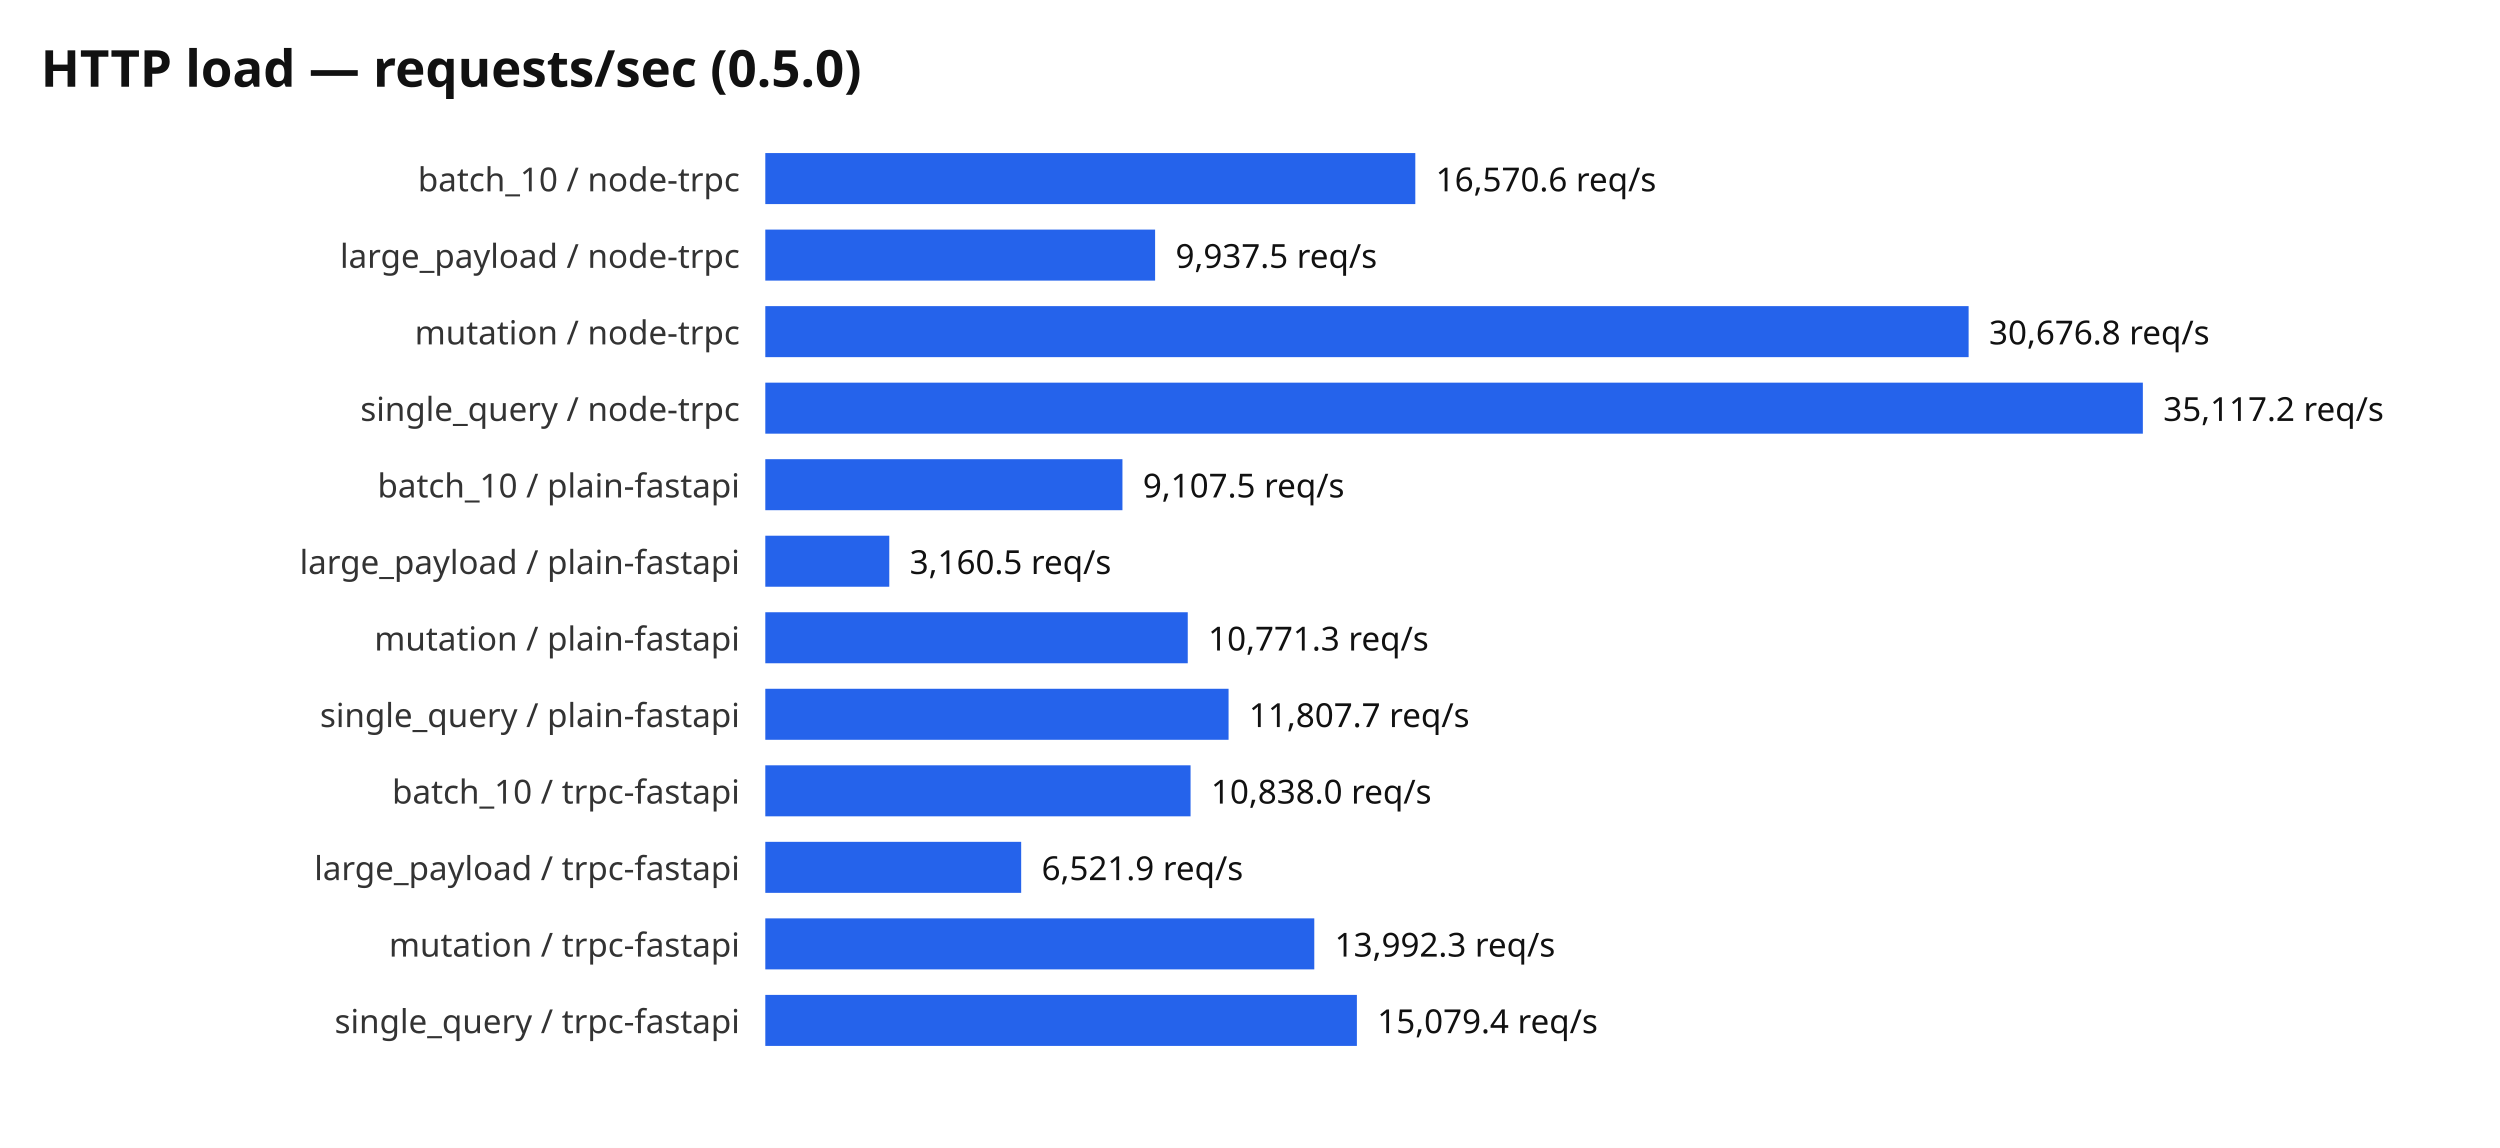
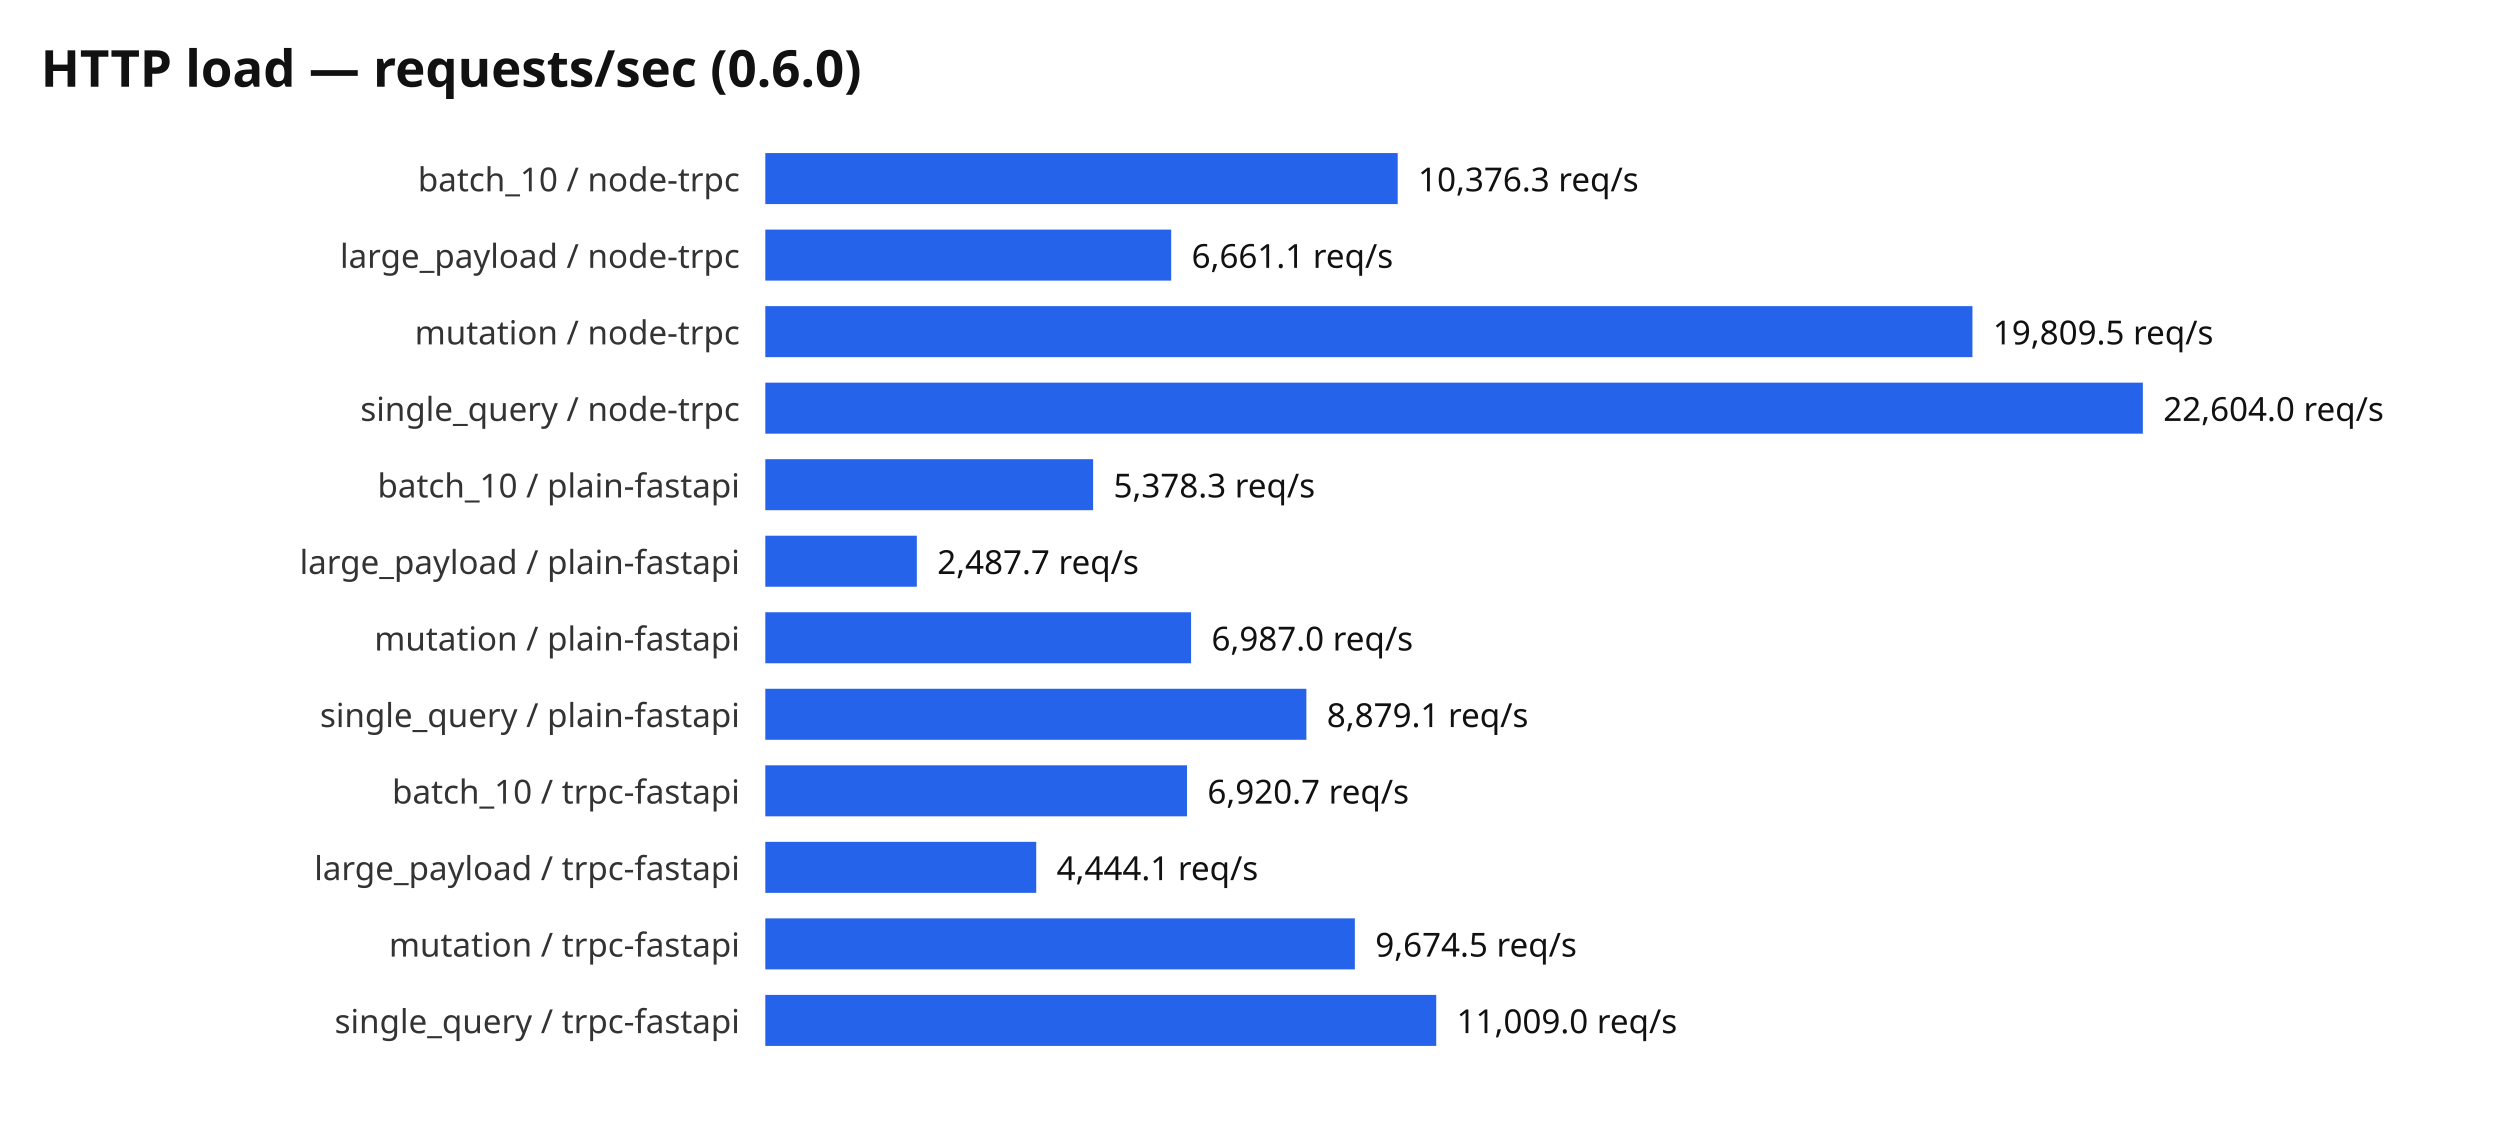
<svg xmlns="http://www.w3.org/2000/svg" width="980" height="450" viewBox="0 0 980 450" font-family="sans-serif">
  <rect width="980" height="450" fill="#ffffff" />
-   <text x="16" y="34" font-size="20" font-weight="bold" fill="#111">HTTP load — requests/sec (0.5.0)</text>
+   <text x="16" y="34" font-size="20" font-weight="bold" fill="#111">HTTP load — requests/sec (0.6.0)</text>
  <text x="290" y="75" font-size="13" text-anchor="end" fill="#333">batch_10 / node-trpc</text>
-   <rect x="300" y="60" width="254.8" height="20" fill="#2563eb" />
-   <text x="562.8" y="75" font-size="13" fill="#111">16,570.6 req/s</text>
+   <rect x="300" y="60" width="247.9" height="20" fill="#2563eb" />
+   <text x="555.9" y="75" font-size="13" fill="#111">10,376.3 req/s</text>
  <text x="290" y="105" font-size="13" text-anchor="end" fill="#333">large_payload / node-trpc</text>
-   <rect x="300" y="90" width="152.8" height="20" fill="#2563eb" />
-   <text x="460.8" y="105" font-size="13" fill="#111">9,937.5 req/s</text>
+   <rect x="300" y="90" width="159.1" height="20" fill="#2563eb" />
+   <text x="467.1" y="105" font-size="13" fill="#111">6,661.1 req/s</text>
  <text x="290" y="135" font-size="13" text-anchor="end" fill="#333">mutation / node-trpc</text>
-   <rect x="300" y="120" width="471.7" height="20" fill="#2563eb" />
-   <text x="779.7" y="135" font-size="13" fill="#111">30,676.8 req/s</text>
+   <rect x="300" y="120" width="473.2" height="20" fill="#2563eb" />
+   <text x="781.2" y="135" font-size="13" fill="#111">19,809.5 req/s</text>
  <text x="290" y="165" font-size="13" text-anchor="end" fill="#333">single_query / node-trpc</text>
  <rect x="300" y="150" width="540.0" height="20" fill="#2563eb" />
-   <text x="848.0" y="165" font-size="13" fill="#111">35,117.2 req/s</text>
+   <text x="848.0" y="165" font-size="13" fill="#111">22,604.0 req/s</text>
  <text x="290" y="195" font-size="13" text-anchor="end" fill="#333">batch_10 / plain-fastapi</text>
-   <rect x="300" y="180" width="140.0" height="20" fill="#2563eb" />
-   <text x="448.0" y="195" font-size="13" fill="#111">9,107.5 req/s</text>
+   <rect x="300" y="180" width="128.5" height="20" fill="#2563eb" />
+   <text x="436.5" y="195" font-size="13" fill="#111">5,378.3 req/s</text>
  <text x="290" y="225" font-size="13" text-anchor="end" fill="#333">large_payload / plain-fastapi</text>
-   <rect x="300" y="210" width="48.6" height="20" fill="#2563eb" />
-   <text x="356.6" y="225" font-size="13" fill="#111">3,160.5 req/s</text>
+   <rect x="300" y="210" width="59.4" height="20" fill="#2563eb" />
+   <text x="367.4" y="225" font-size="13" fill="#111">2,487.7 req/s</text>
  <text x="290" y="255" font-size="13" text-anchor="end" fill="#333">mutation / plain-fastapi</text>
-   <rect x="300" y="240" width="165.6" height="20" fill="#2563eb" />
-   <text x="473.6" y="255" font-size="13" fill="#111">10,771.3 req/s</text>
+   <rect x="300" y="240" width="166.9" height="20" fill="#2563eb" />
+   <text x="474.9" y="255" font-size="13" fill="#111">6,987.0 req/s</text>
  <text x="290" y="285" font-size="13" text-anchor="end" fill="#333">single_query / plain-fastapi</text>
-   <rect x="300" y="270" width="181.6" height="20" fill="#2563eb" />
-   <text x="489.6" y="285" font-size="13" fill="#111">11,807.7 req/s</text>
+   <rect x="300" y="270" width="212.1" height="20" fill="#2563eb" />
+   <text x="520.1" y="285" font-size="13" fill="#111">8,879.1 req/s</text>
  <text x="290" y="315" font-size="13" text-anchor="end" fill="#333">batch_10 / trpc-fastapi</text>
-   <rect x="300" y="300" width="166.7" height="20" fill="#2563eb" />
-   <text x="474.7" y="315" font-size="13" fill="#111">10,838.0 req/s</text>
+   <rect x="300" y="300" width="165.3" height="20" fill="#2563eb" />
+   <text x="473.3" y="315" font-size="13" fill="#111">6,920.7 req/s</text>
  <text x="290" y="345" font-size="13" text-anchor="end" fill="#333">large_payload / trpc-fastapi</text>
-   <rect x="300" y="330" width="100.3" height="20" fill="#2563eb" />
-   <text x="408.3" y="345" font-size="13" fill="#111">6,521.9 req/s</text>
+   <rect x="300" y="330" width="106.2" height="20" fill="#2563eb" />
+   <text x="414.2" y="345" font-size="13" fill="#111">4,444.1 req/s</text>
  <text x="290" y="375" font-size="13" text-anchor="end" fill="#333">mutation / trpc-fastapi</text>
-   <rect x="300" y="360" width="215.2" height="20" fill="#2563eb" />
-   <text x="523.2" y="375" font-size="13" fill="#111">13,992.3 req/s</text>
+   <rect x="300" y="360" width="231.1" height="20" fill="#2563eb" />
+   <text x="539.1" y="375" font-size="13" fill="#111">9,674.5 req/s</text>
  <text x="290" y="405" font-size="13" text-anchor="end" fill="#333">single_query / trpc-fastapi</text>
-   <rect x="300" y="390" width="231.9" height="20" fill="#2563eb" />
-   <text x="539.9" y="405" font-size="13" fill="#111">15,079.4 req/s</text>
+   <rect x="300" y="390" width="263.0" height="20" fill="#2563eb" />
+   <text x="571.0" y="405" font-size="13" fill="#111">11,009.0 req/s</text>
</svg>
